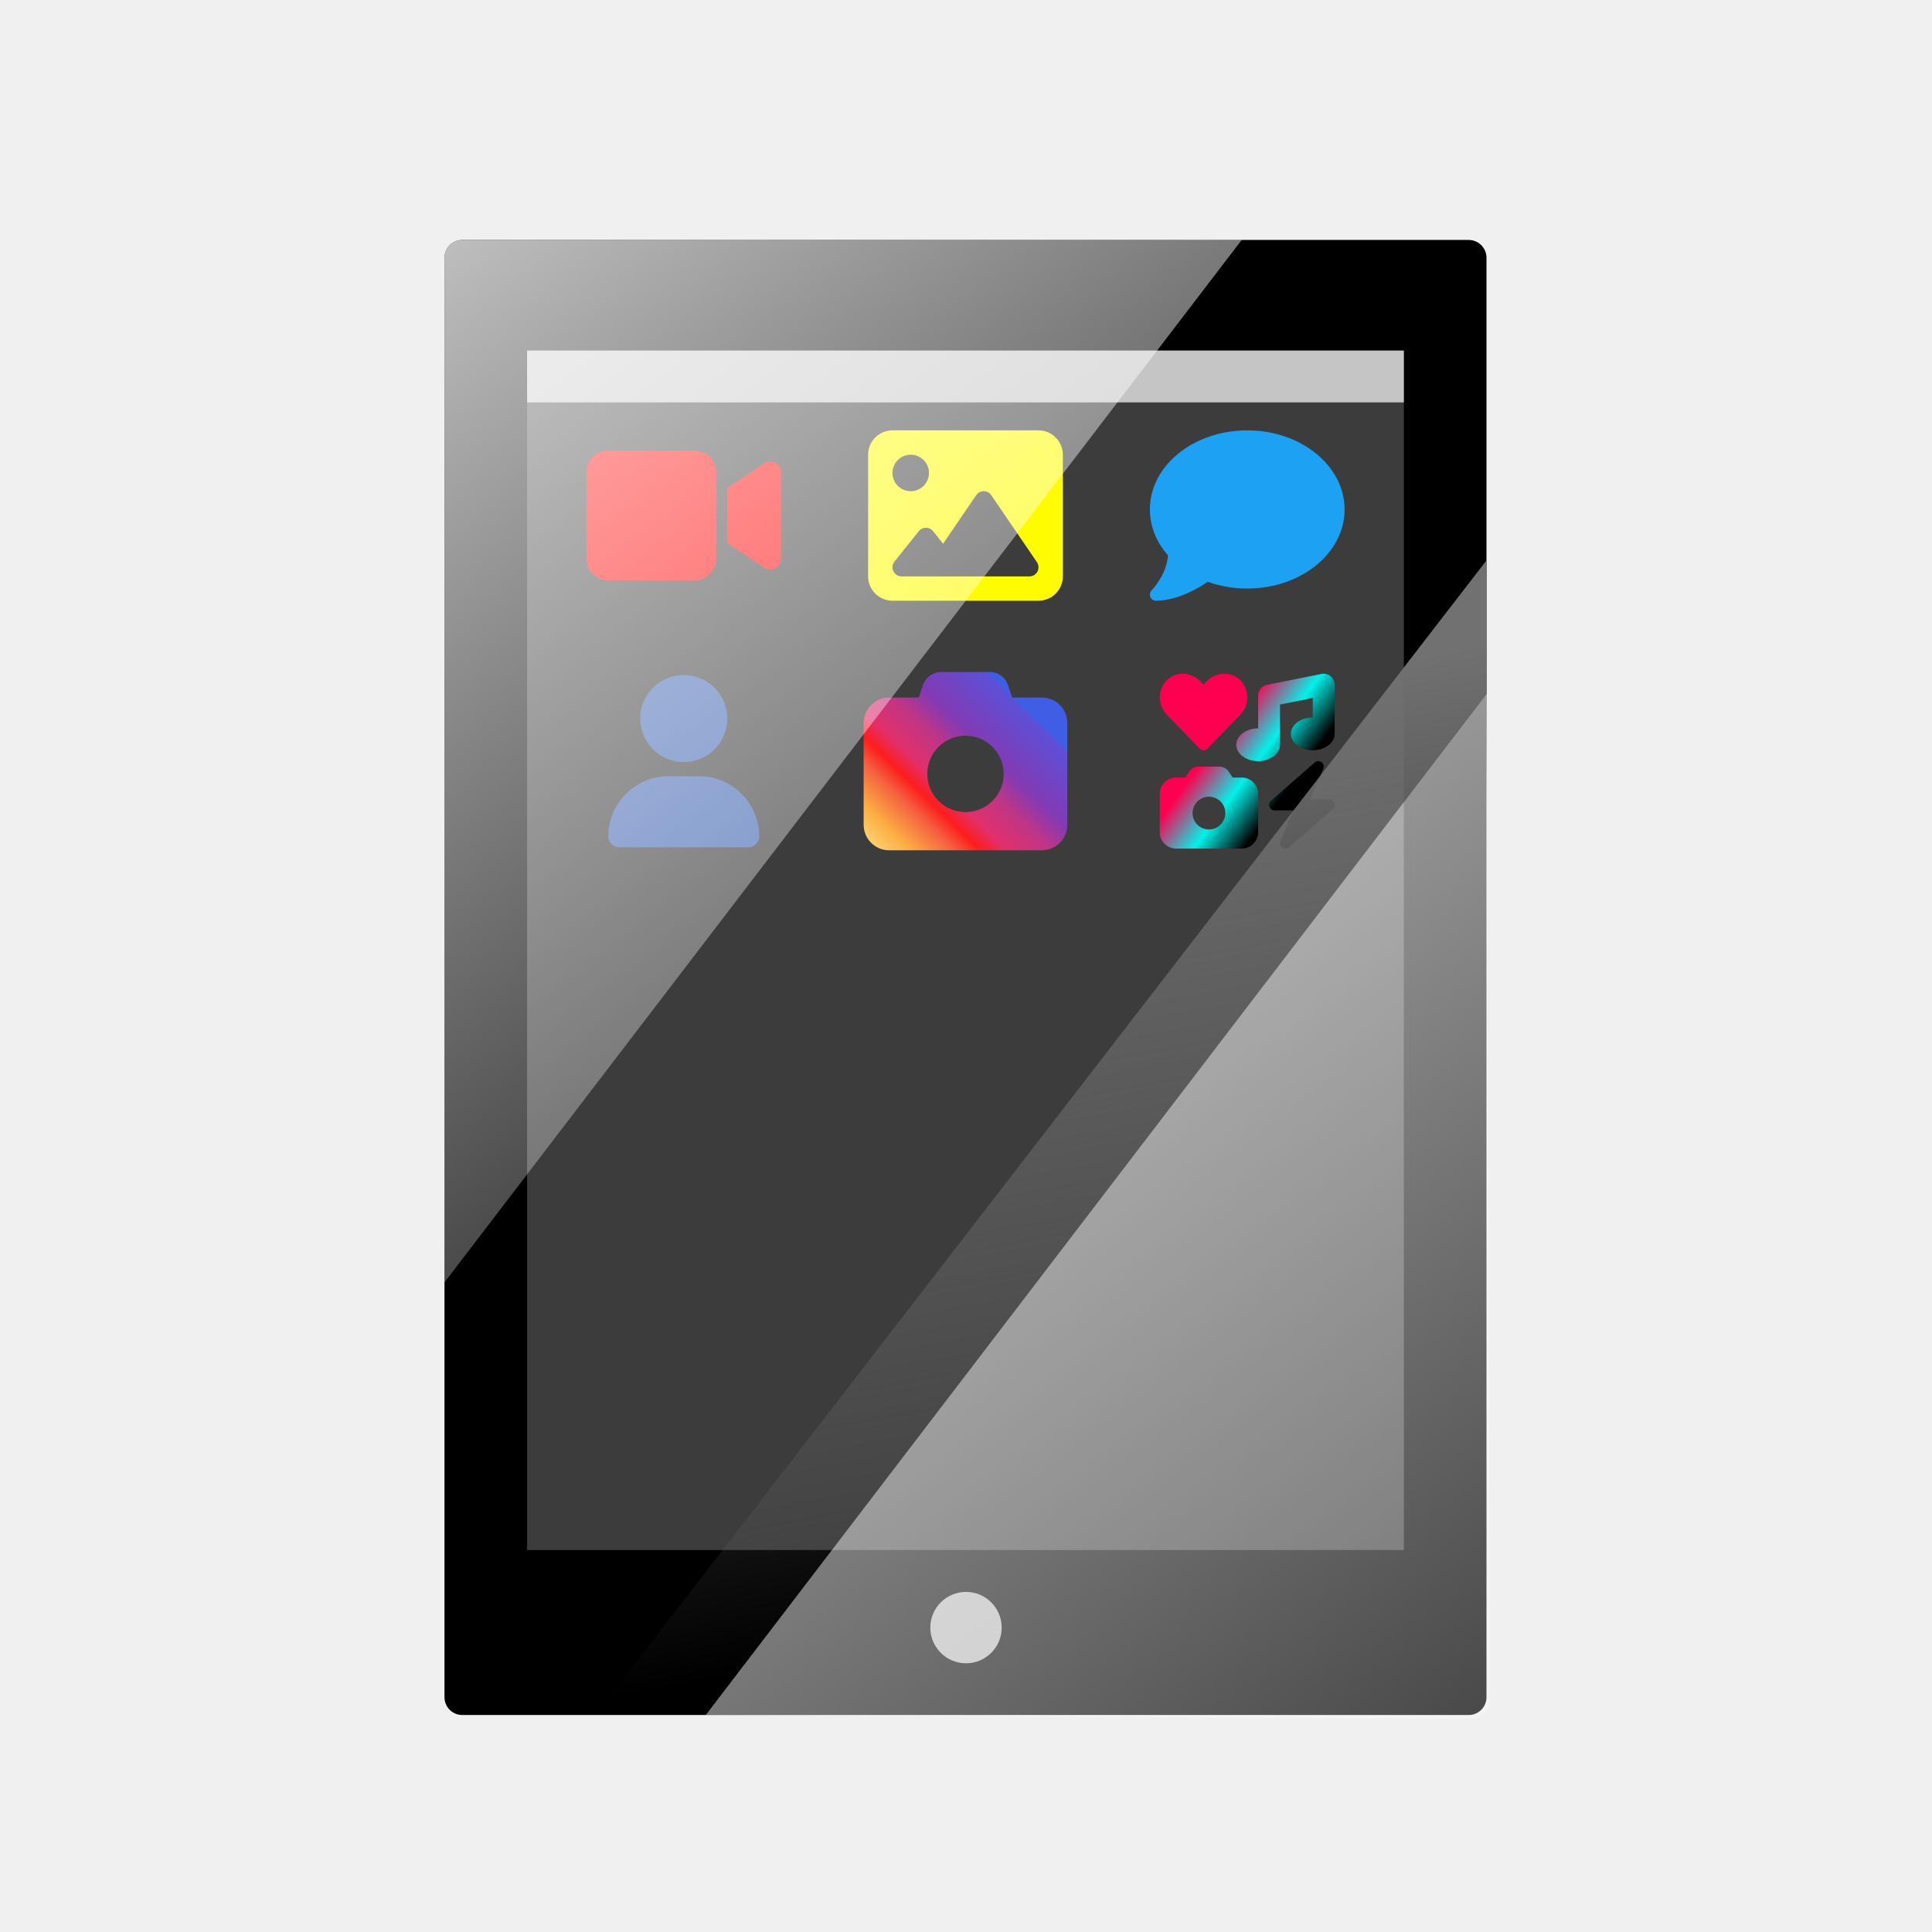
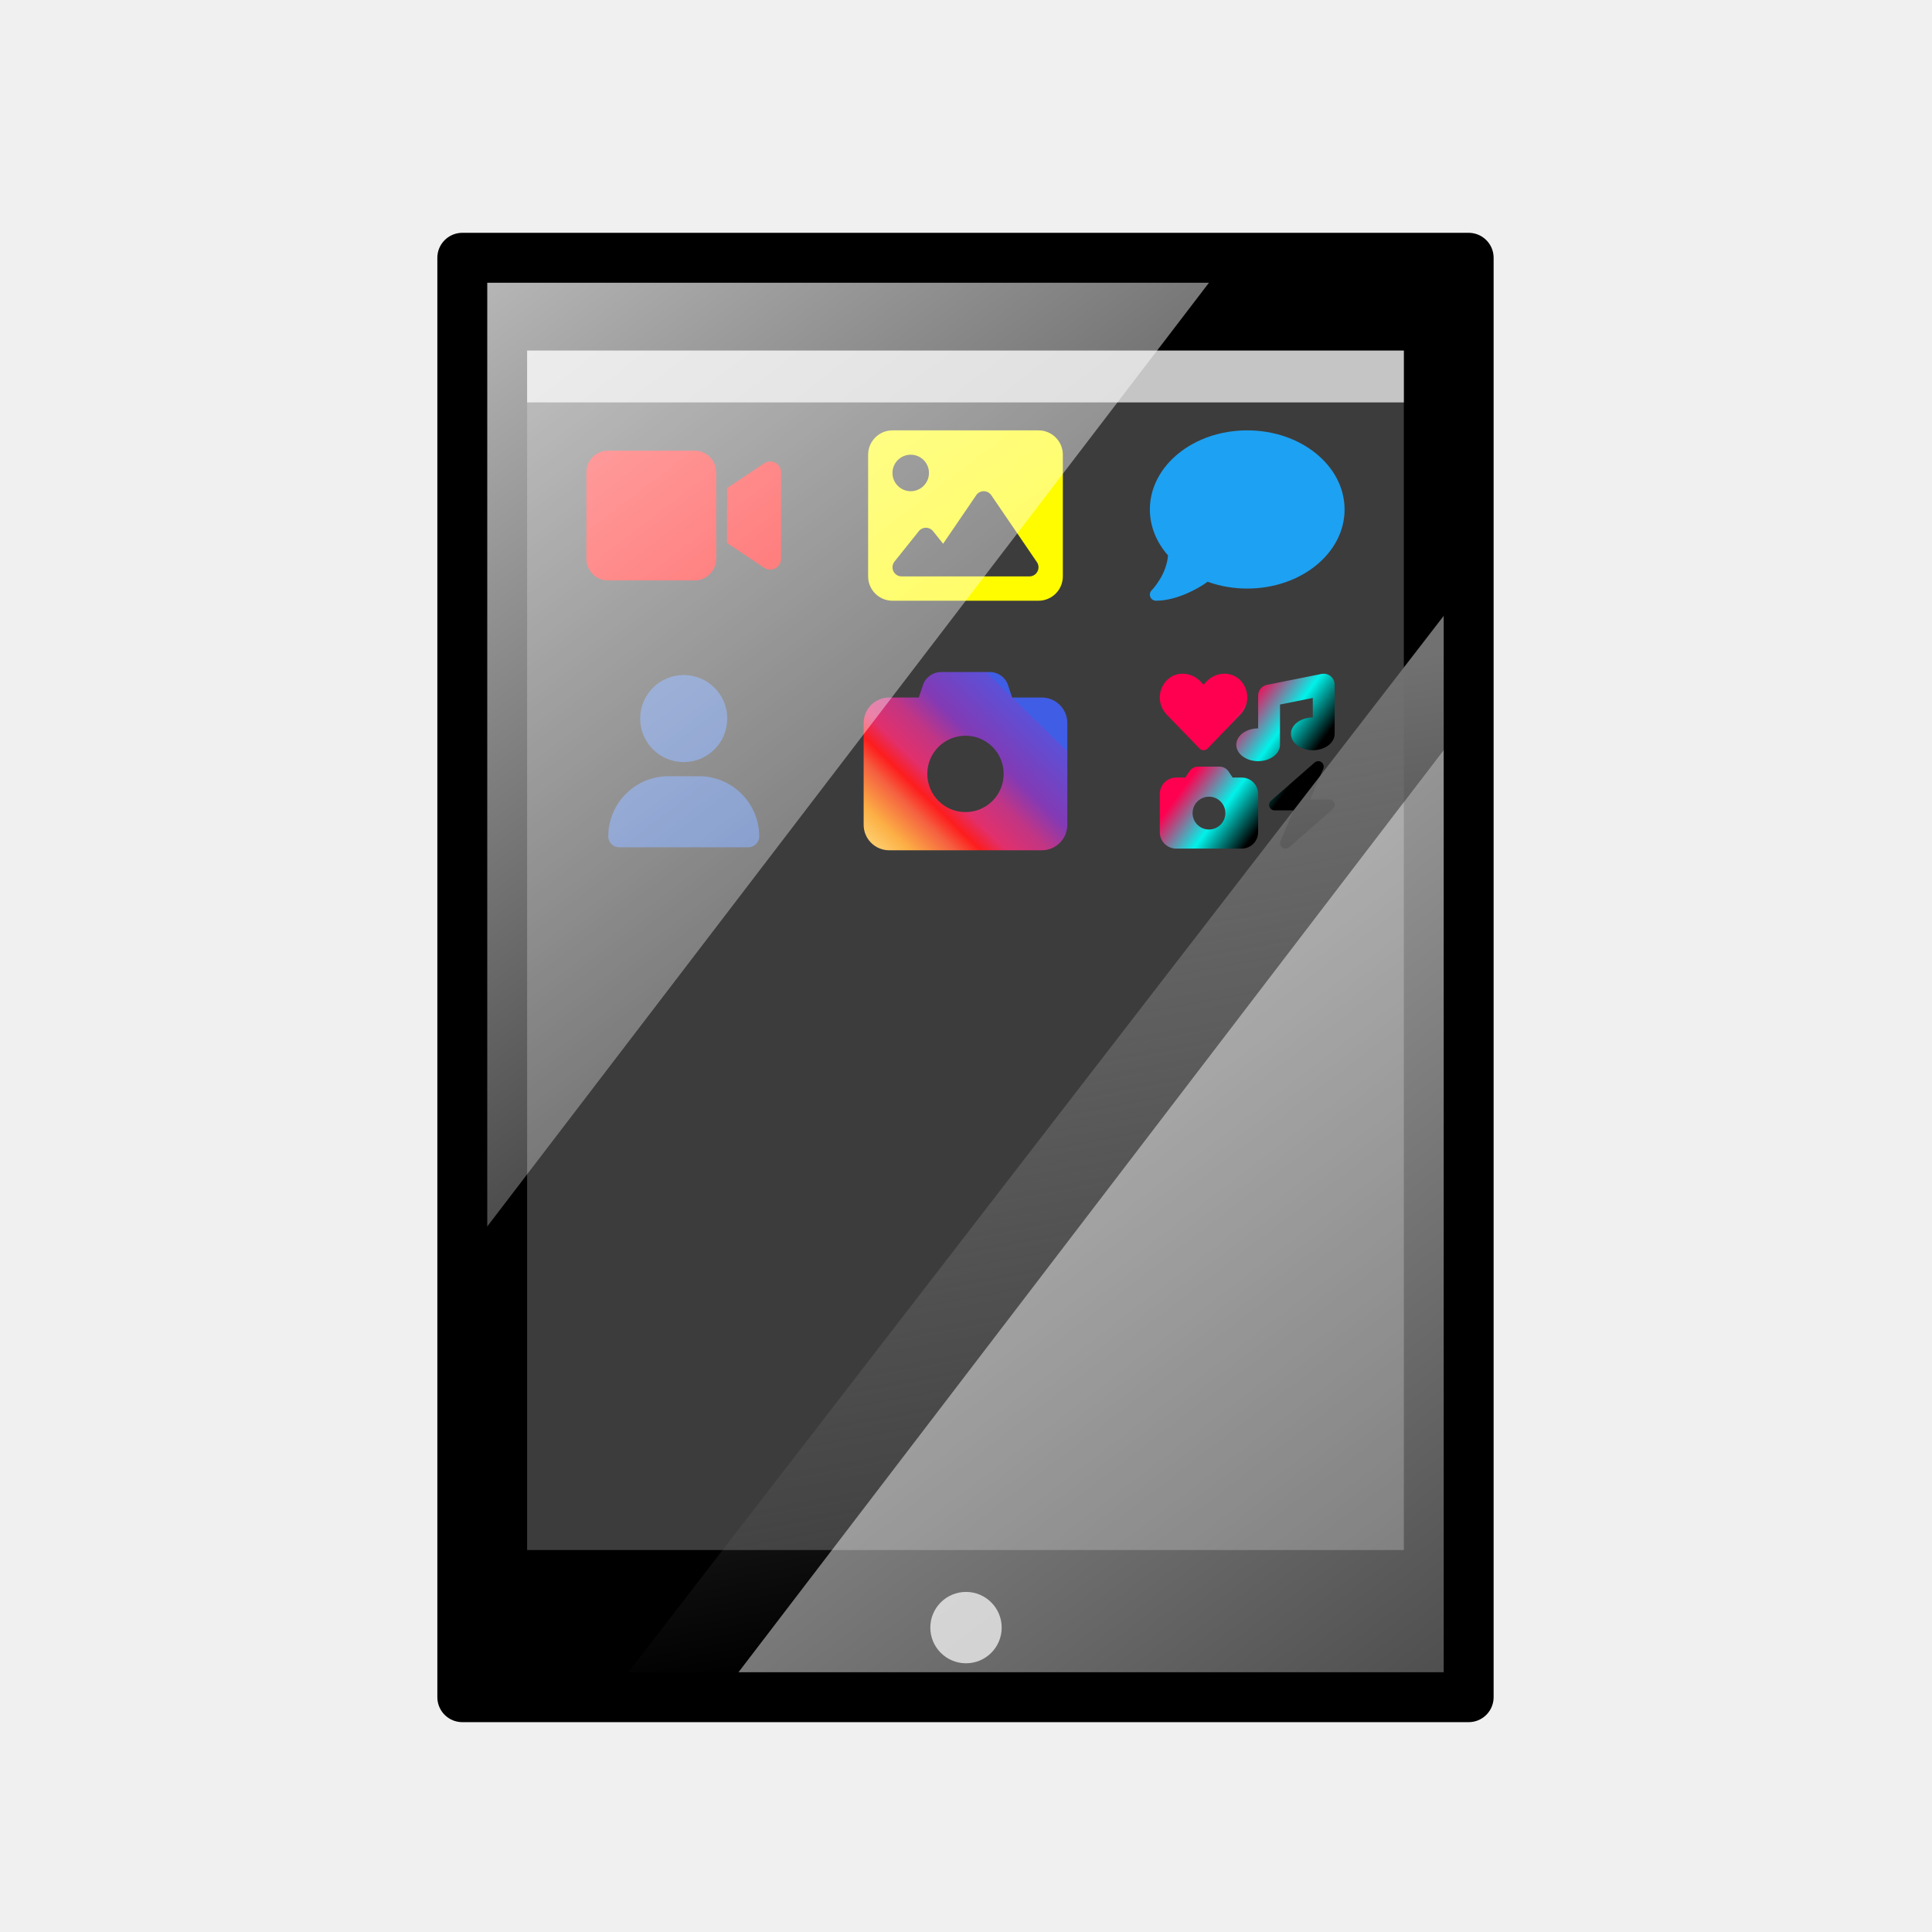
<svg xmlns="http://www.w3.org/2000/svg" xmlns:xlink="http://www.w3.org/1999/xlink" width="1024" height="1024" viewBox="0 0 270.933 270.933" version="1.1" id="svg4042" xml:space="preserve">
  <defs id="defs4039">
    <linearGradient id="linearGradient11306">
      <stop style="stop-color:#ff0050;stop-opacity:1;" offset="0" id="stop11302" />
      <stop style="stop-color:#00f2ea;stop-opacity:1;" offset="0.524" id="stop11310" />
      <stop style="stop-color:#000000;stop-opacity:1;" offset="1" id="stop11304" />
    </linearGradient>
    <linearGradient id="linearGradient1720">
      <stop style="stop-color:#405de6;stop-opacity:1;" offset="0" id="stop1716" />
      <stop style="stop-color:#5b51d8;stop-opacity:1;" offset="0" id="stop2450" />
      <stop style="stop-color:#833ab4;stop-opacity:1;" offset="0.261" id="stop3178" />
      <stop style="stop-color:#c13584;stop-opacity:1;" offset="0.392" id="stop3906" />
      <stop style="stop-color:#e1306c;stop-opacity:1;" offset="0.53" id="stop4634" />
      <stop style="stop-color:#fd1d1d;stop-opacity:1;" offset="0.617" id="stop5362" />
      <stop style="stop-color:#f56040;stop-opacity:1;" offset="0.702" id="stop6090" />
      <stop style="stop-color:#fcaf45;stop-opacity:1;" offset="0.848" id="stop7546" />
      <stop style="stop-color:#ffdc80;stop-opacity:1;" offset="1" id="stop1718" />
    </linearGradient>
    <linearGradient id="linearGradient4917">
      <stop style="stop-color:#ffffff;stop-opacity:0.285;" offset="0" id="stop4913" />
      <stop style="stop-color:#ffffff;stop-opacity:0.769;" offset="1" id="stop4915" />
    </linearGradient>
    <linearGradient id="linearGradient4039">
      <stop style="stop-color:#ffffff;stop-opacity:0.745;" offset="0" id="stop4035" />
      <stop style="stop-color:#ffffff;stop-opacity:0.025;" offset="1" id="stop4037" />
    </linearGradient>
    <linearGradient id="linearGradient4031">
      <stop style="stop-color:#717171;stop-opacity:0;" offset="0" id="stop4027" />
      <stop style="stop-color:#717171;stop-opacity:1;" offset="1" id="stop4029" />
    </linearGradient>
    <linearGradient xlink:href="#linearGradient4031" id="linearGradient4033" x1="140.471" y1="228.246" x2="118.23" y2="106.741" gradientUnits="userSpaceOnUse" />
    <linearGradient xlink:href="#linearGradient4039" id="linearGradient4041" x1="62.331" y1="33.649" x2="174.128" y2="179.834" gradientUnits="userSpaceOnUse" />
    <linearGradient xlink:href="#linearGradient4917" id="linearGradient4899" x1="208.957" y1="241.005" x2="98.975" y2="97.314" gradientUnits="userSpaceOnUse" />
    <clipPath clipPathUnits="userSpaceOnUse" id="clipPath6483">
      <rect style="fill:#000000;fill-opacity:1;stroke:none;stroke-width:1;stroke-linecap:round;stroke-linejoin:round;stroke-dasharray:none;stroke-opacity:1" id="rect6485" width="146.626" height="207.356" x="62.331" y="33.649" rx="2.5" ry="2.5" />
    </clipPath>
    <linearGradient xlink:href="#linearGradient1720" id="linearGradient1722" x1="141.937" y1="97.816" x2="121.112" y2="119.238" gradientUnits="userSpaceOnUse" />
    <linearGradient xlink:href="#linearGradient11306" id="linearGradient11308" x1="171.646" y1="102.581" x2="181.293" y2="109.611" gradientUnits="userSpaceOnUse" />
  </defs>
  <g id="layer1">
    <rect style="fill:#000000;fill-opacity:1;stroke:#000000;stroke-width:5;stroke-linecap:round;stroke-linejoin:round;stroke-dasharray:none" id="rect4578" width="141.126" height="201.856" x="64.831" y="36.149" />
    <rect style="fill:#717171;fill-opacity:0.532;stroke:none;stroke-width:2.9;stroke-linecap:round;stroke-linejoin:round;stroke-opacity:1" id="rect4578-0" width="122.946" height="168.205" x="73.921" y="49.163" />
    <rect style="fill:#ffffff;fill-opacity:0.7;stroke:none;stroke-width:6;stroke-linecap:round;stroke-linejoin:round" id="rect4180" width="122.946" height="7.268" x="73.921" y="49.163" />
    <circle style="fill:#ffffff;fill-opacity:0.7;stroke:none;stroke-width:6;stroke-linecap:round;stroke-linejoin:round" id="path4234" cx="135.467" cy="228.246" r="5.004" />
    <g id="g13499">
      <path d="m 121.741,63.764 c 0,-1.883 1.531,-3.413 3.413,-3.413 h 20.48 c 1.883,0 3.413,1.531 3.413,3.413 v 17.066 c 0,1.883 -1.531,3.413 -3.413,3.413 h -20.48 c -1.883,0 -3.413,-1.531 -3.413,-3.413 z m 17.269,5.68 c -0.24,-0.352 -0.635,-0.56 -1.056,-0.56 -0.421,0 -0.821,0.208 -1.056,0.56 l -4.64,6.805 -1.413,-1.765 c -0.245,-0.304 -0.613,-0.48 -0.997,-0.48 -0.384,0 -0.757,0.176 -0.997,0.48 l -3.413,4.267 c -0.309,0.384 -0.368,0.912 -0.155,1.355 0.213,0.443 0.661,0.725 1.152,0.725 h 5.12 1.707 11.093 c 0.475,0 0.912,-0.261 1.131,-0.683 0.219,-0.421 0.192,-0.928 -0.075,-1.317 z m -11.296,-0.56 a 2.56,2.56 0 1 0 0,-5.12 2.56,2.56 0 1 0 0,5.12 z" id="path274" style="stroke-width:0.265;fill:#fffc00;fill-opacity:1" />
      <path d="m 95.883,106.741 a 5.973,5.973 0 1 0 0,-11.946 5.973,5.973 0 1 0 0,11.946 z m -2.133,2.24 c -4.597,0 -8.32,3.724 -8.32,8.32 0,0.765 0.621,1.386 1.386,1.386 h 18.134 c 0.765,0 1.386,-0.621 1.386,-1.386 0,-4.597 -3.724,-8.32 -8.32,-8.32 z" id="path337" style="stroke-width:0.265;fill:#4267b2;fill-opacity:1;stroke:#4267b2;stroke-opacity:1" />
      <path d="m 188.558,71.444 c 0,6.127 -6.112,11.092 -13.652,11.092 -1.979,0 -3.856,-0.341 -5.552,-0.955 -0.635,0.464 -1.669,1.099 -2.896,1.632 -1.28,0.555 -2.821,1.029 -4.352,1.029 -0.347,0 -0.656,-0.208 -0.789,-0.528 -0.133,-0.32 -0.059,-0.683 0.181,-0.928 v 0 0 0 0 l 0.016,-0.016 c 0.016,-0.016 0.037,-0.037 0.069,-0.075 0.059,-0.064 0.149,-0.165 0.261,-0.304 0.219,-0.267 0.512,-0.661 0.811,-1.152 0.533,-0.885 1.04,-2.048 1.141,-3.354 -1.6,-1.813 -2.544,-4.037 -2.544,-6.442 0,-6.128 6.112,-11.092 13.652,-11.092 7.541,0 13.652,4.965 13.652,11.092 z" id="path346" style="stroke-width:0.265;fill:#1da1f2;fill-opacity:1" />
      <path d="m 129.43,96.075 -0.58,1.741 h -4.167 c -1.969,0 -3.57,1.601 -3.57,3.57 v 14.281 c 0,1.969 1.601,3.57 3.57,3.57 h 21.422 c 1.969,0 3.57,-1.601 3.57,-3.57 v -14.281 c 0,-1.969 -1.601,-3.57 -3.57,-3.57 h -4.167 l -0.58,-1.741 c -0.363,-1.093 -1.383,-1.83 -2.538,-1.83 h -6.851 c -1.155,0 -2.176,0.736 -2.538,1.83 z m 5.964,7.096 a 5.355,5.355 0 1 1 0,10.711 5.355,5.355 0 1 1 0,-10.711 z" id="path355" style="stroke-width:0.265;stroke:none;fill-opacity:1;fill:url(#linearGradient1722)" />
      <path d="m 82.23,66.229 c 0,-1.673 1.361,-3.034 3.034,-3.034 h 12.136 c 1.673,0 3.034,1.361 3.034,3.034 v 12.136 c 0,1.673 -1.361,3.034 -3.034,3.034 H 85.264 c -1.673,0 -3.034,-1.361 -3.034,-3.034 z m 26.505,-1.337 c 0.493,0.265 0.801,0.777 0.801,1.337 v 12.136 c 0,0.559 -0.308,1.071 -0.801,1.337 -0.493,0.265 -1.09,0.237 -1.56,-0.076 l -4.551,-3.034 -0.673,-0.45 v -0.811 -6.068 -0.811 l 0.673,-0.45 4.551,-3.034 c 0.465,-0.308 1.062,-0.341 1.56,-0.076 z" id="path364" style="stroke-opacity:1;stroke-width:0.265;stroke:#5FF0000;fill-opacity:1;fill:#FF0000;" />
      <path d="m 186.606,94.828 c 0.354,0.287 0.56,0.723 0.56,1.183 v 6.898 c 0,1.269 -1.375,2.299 -3.066,2.299 -1.691,0 -3.066,-1.03 -3.066,-2.299 0,-1.269 1.375,-2.299 3.066,-2.299 v -2.73 l -4.599,0.92 v 5.643 c 0,1.269 -1.375,2.299 -3.066,2.299 -1.691,0 -3.066,-1.03 -3.066,-2.299 0,-1.269 1.375,-2.299 3.066,-2.299 v -4.599 c 0,-0.733 0.517,-1.36 1.231,-1.504 l 7.664,-1.533 c 0.45,-0.091 0.915,0.029 1.274,0.316 z m -20.387,14.213 0.565,-0.853 c 0.283,-0.426 0.762,-0.68 1.274,-0.68 h 2.956 c 0.513,0 0.992,0.254 1.274,0.68 l 0.57,0.853 h 1.279 c 1.269,0 2.299,1.03 2.299,2.299 v 5.365 c 0,1.269 -1.03,2.299 -2.299,2.299 h -9.197 c -1.269,0 -2.299,-1.03 -2.299,-2.299 v -5.365 c 0,-1.269 1.03,-2.299 2.299,-2.299 z m 5.619,4.982 a 2.299,2.299 0 1 0 -4.599,0 2.299,2.299 0 1 0 4.599,0 z m 13.734,-6.213 -1.839,4.297 h 2.668 c 0.321,0 0.604,0.196 0.719,0.498 0.115,0.302 0.029,0.637 -0.211,0.848 l -6.131,5.365 c -0.268,0.235 -0.666,0.254 -0.953,0.043 -0.287,-0.211 -0.393,-0.594 -0.254,-0.92 l 1.835,-4.302 h -2.668 c -0.321,0 -0.604,-0.196 -0.719,-0.498 -0.115,-0.302 -0.029,-0.637 0.211,-0.848 l 6.131,-5.365 c 0.268,-0.235 0.666,-0.254 0.953,-0.043 0.287,0.211 0.393,0.594 0.254,0.92 z m -16.239,-2.836 c -0.311,0.311 -0.814,0.311 -1.102,0 l -4.637,-4.785 c -1.341,-1.389 -1.269,-3.684 0.24,-4.977 1.293,-1.126 3.276,-0.91 4.474,0.311 l 0.479,0.503 0.455,-0.503 c 1.198,-1.221 3.157,-1.437 4.498,-0.311 1.485,1.293 1.557,3.588 0.216,4.977 l -4.618,4.785 z" id="path373" style="stroke-width:0.265;fill-opacity:1;fill:url(#linearGradient11308)" />
    </g>
-     <g id="g6404" clip-path="url(#clipPath6483)">
+     <g id="g6404" clip-path="url(#clipPath6483)" style="stroke:none;stroke-opacity:1">
      <path style="fill:url(#linearGradient4041);fill-opacity:1;stroke:none;stroke-width:1;stroke-linecap:round;stroke-linejoin:round;stroke-dasharray:none;stroke-opacity:1" d="M 174.128,33.649 H 62.331 V 179.834 Z" id="path1975" />
-       <path style="fill:url(#linearGradient4033);fill-opacity:1;stroke:none;stroke-width:1;stroke-linecap:round;stroke-linejoin:round;stroke-dasharray:none;stroke-opacity:0.533" d="M 83.48,240.505 H 98.975 L 208.457,97.314 V 78.591 Z" id="path1977" />
+       <path style="fill:url(#linearGradient4033);fill-opacity:1;stroke:none;stroke-width:1;stroke-linecap:round;stroke-linejoin:round;stroke-dasharray:none;stroke-opacity:1" d="M 83.48,240.505 H 98.975 L 208.457,97.314 V 78.591 Z" id="path1977" />
      <path style="fill:url(#linearGradient4899);fill-opacity:1;stroke:none;stroke-width:1;stroke-linecap:round;stroke-linejoin:round;stroke-dasharray:none;stroke-opacity:1" d="m 98.975,240.505 109.482,-143.191 0.5,143.691 z" id="path1979" />
    </g>
+     <rect style="fill:none;fill-opacity:1;stroke:#000000;stroke-width:7;stroke-linecap:round;stroke-linejoin:round;stroke-dasharray:none" id="rect4578-6" width="141.126" height="201.856" x="64.831" y="36.149" />
  </g>
</svg>
